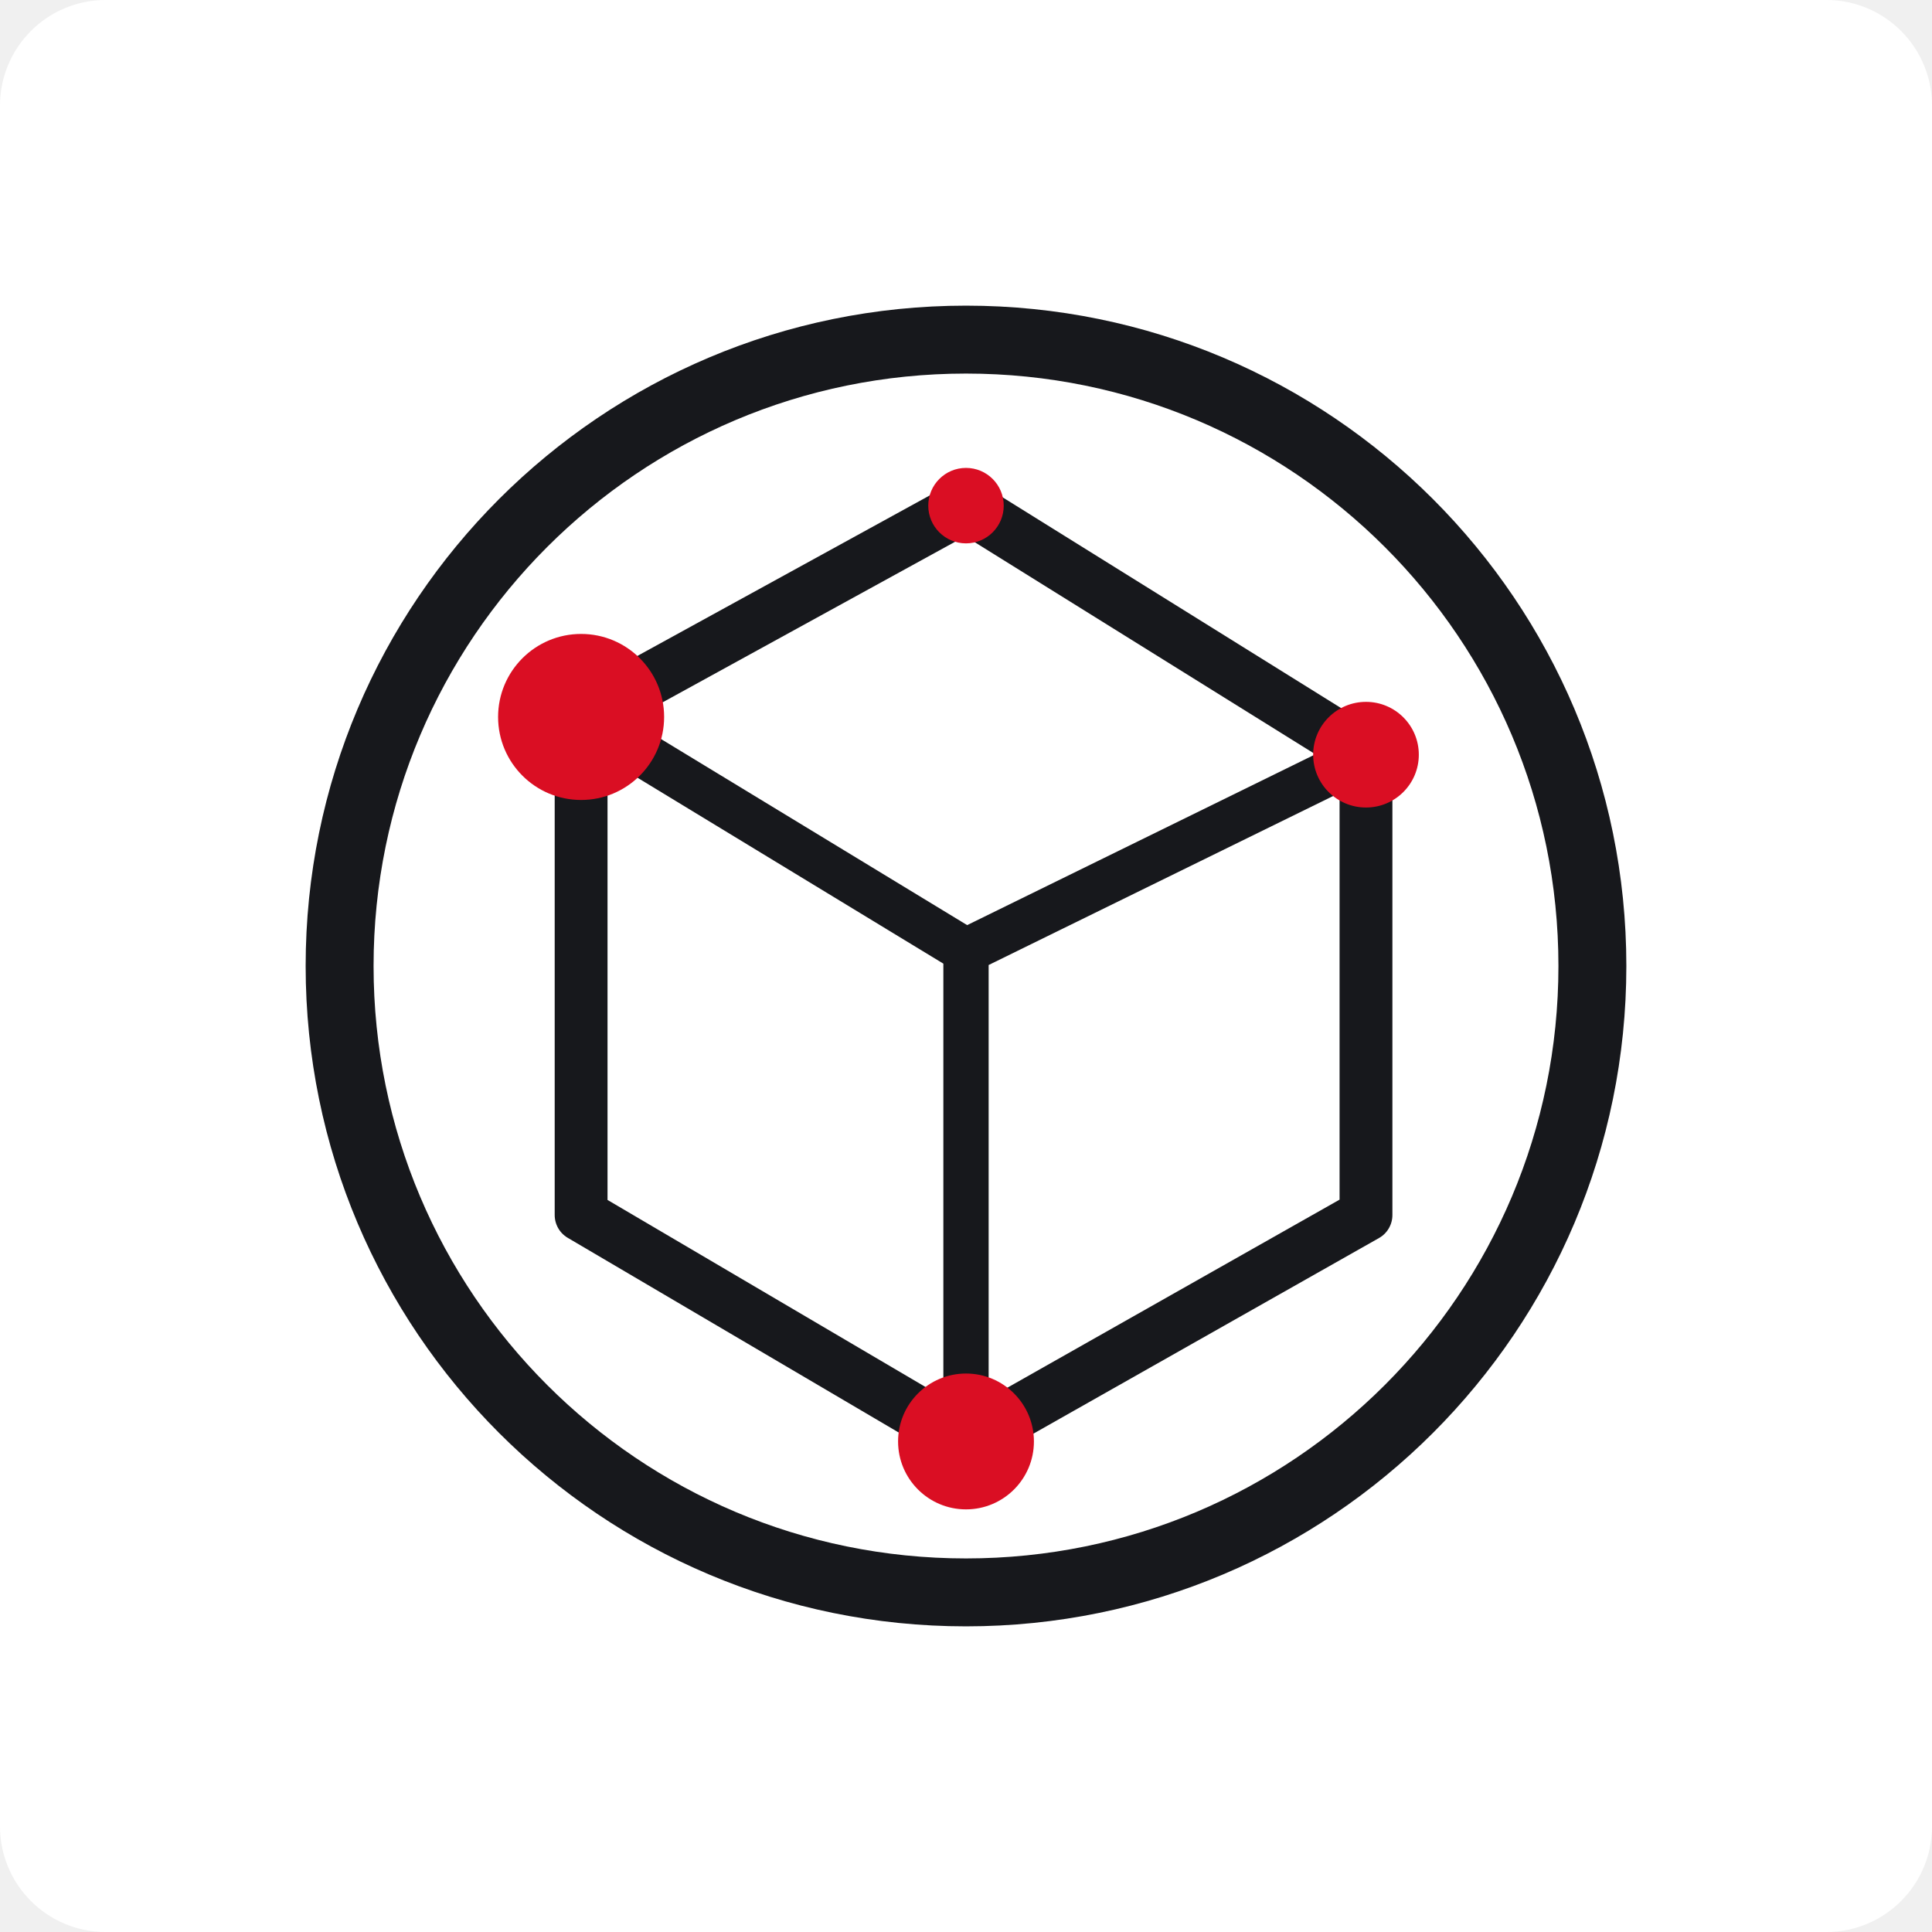
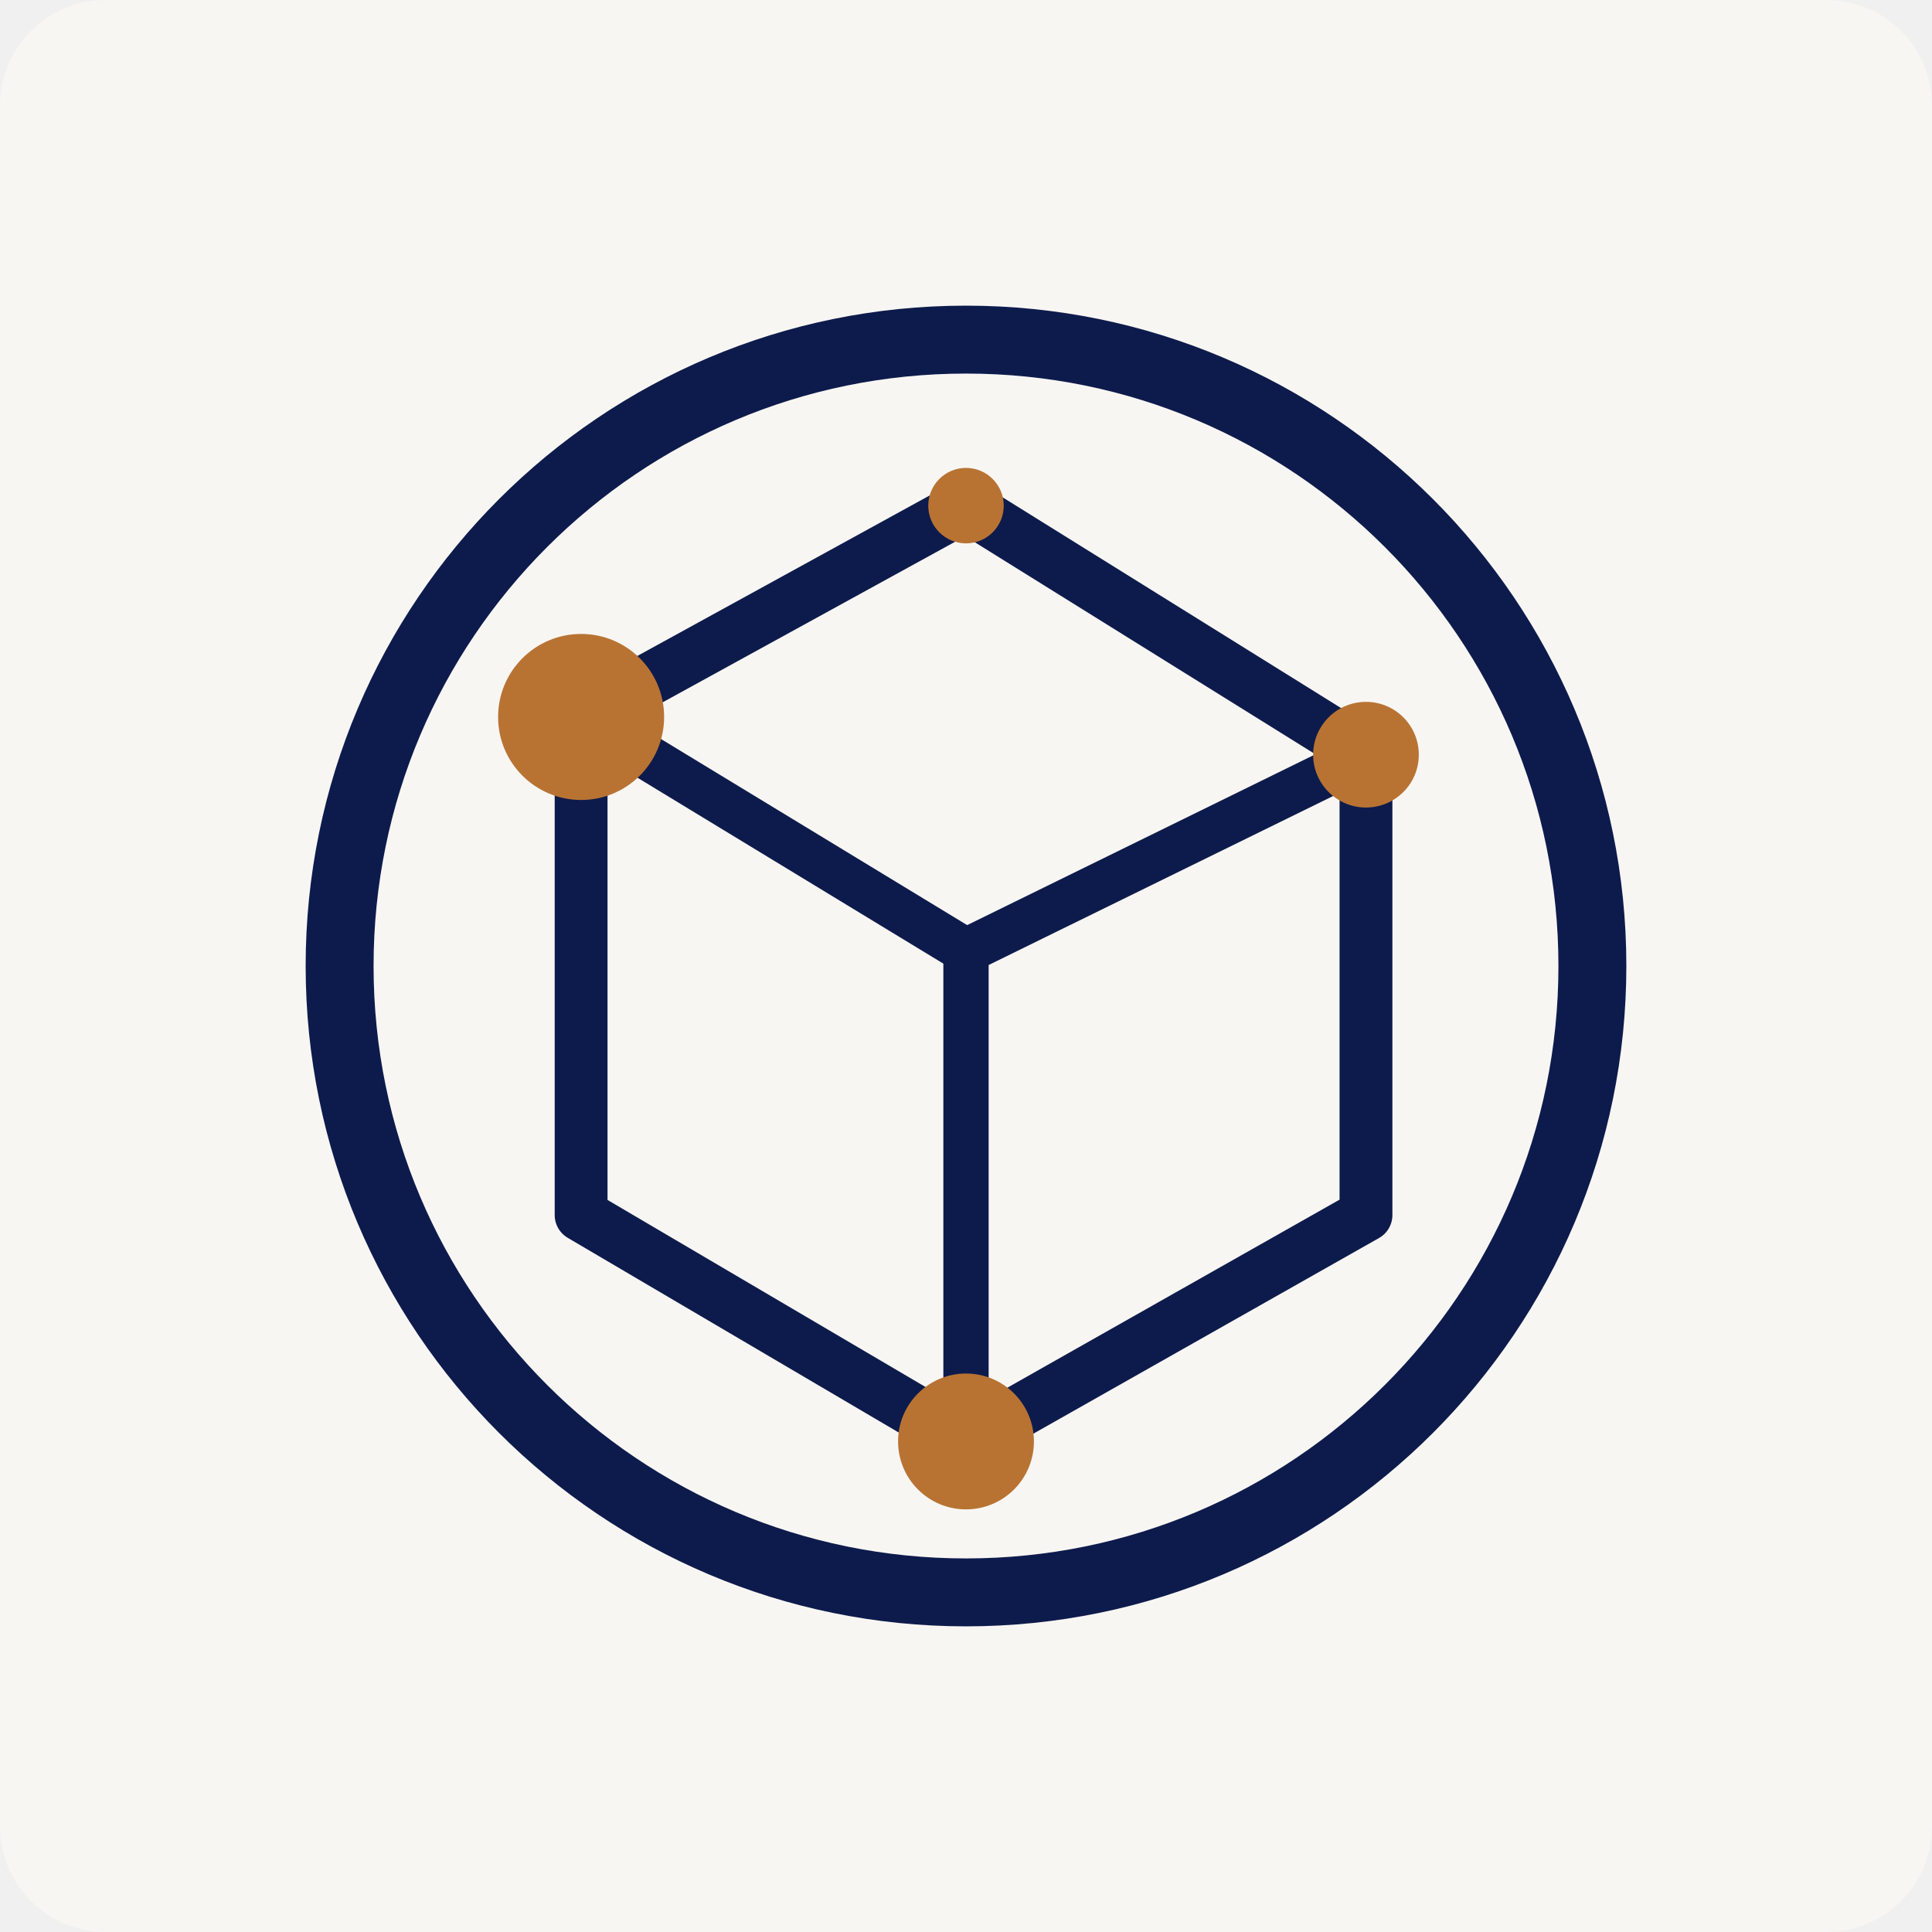
<svg xmlns="http://www.w3.org/2000/svg" viewBox="0 0 512 512" role="img" aria-labelledby="title desc">
-   <rect width="512" height="512" rx="28" fill="#FFFFFF" />
-   <circle cx="256" cy="256" r="166" fill="none" stroke="#17181C" stroke-width="18" />
-   <path d="M154 190 256 134l106 66v122L256 382l-102-60V190Z" fill="none" stroke="#17181C" stroke-width="14" stroke-linejoin="round" />
-   <path d="m154 190 102 62 106-52M256 252v130" fill="none" stroke="#17181C" stroke-width="12" stroke-linecap="round" />
-   <circle cx="154" cy="190" r="22" fill="#DA0E23" />
-   <circle cx="362" cy="200" r="14" fill="#DA0E23" />
-   <circle cx="256" cy="382" r="18" fill="#DA0E23" />
-   <circle cx="256" cy="134" r="10" fill="#DA0E23" />
+   <rect width="512" height="512" rx="28" fill="#F8F6F3" />
+   <circle cx="256" cy="256" r="166" fill="none" stroke="#0D1B4C" stroke-width="18" />
+   <path d="M154 190 256 134l106 66v122L256 382l-102-60V190Z" fill="none" stroke="#0D1B4C" stroke-width="14" stroke-linejoin="round" />
+   <path d="m154 190 102 62 106-52M256 252v130" fill="none" stroke="#0D1B4C" stroke-width="12" stroke-linecap="round" />
+   <circle cx="154" cy="190" r="22" fill="#B87333" />
+   <circle cx="362" cy="200" r="14" fill="#B87333" />
+   <circle cx="256" cy="382" r="18" fill="#B87333" />
+   <circle cx="256" cy="134" r="10" fill="#B87333" />
</svg>
